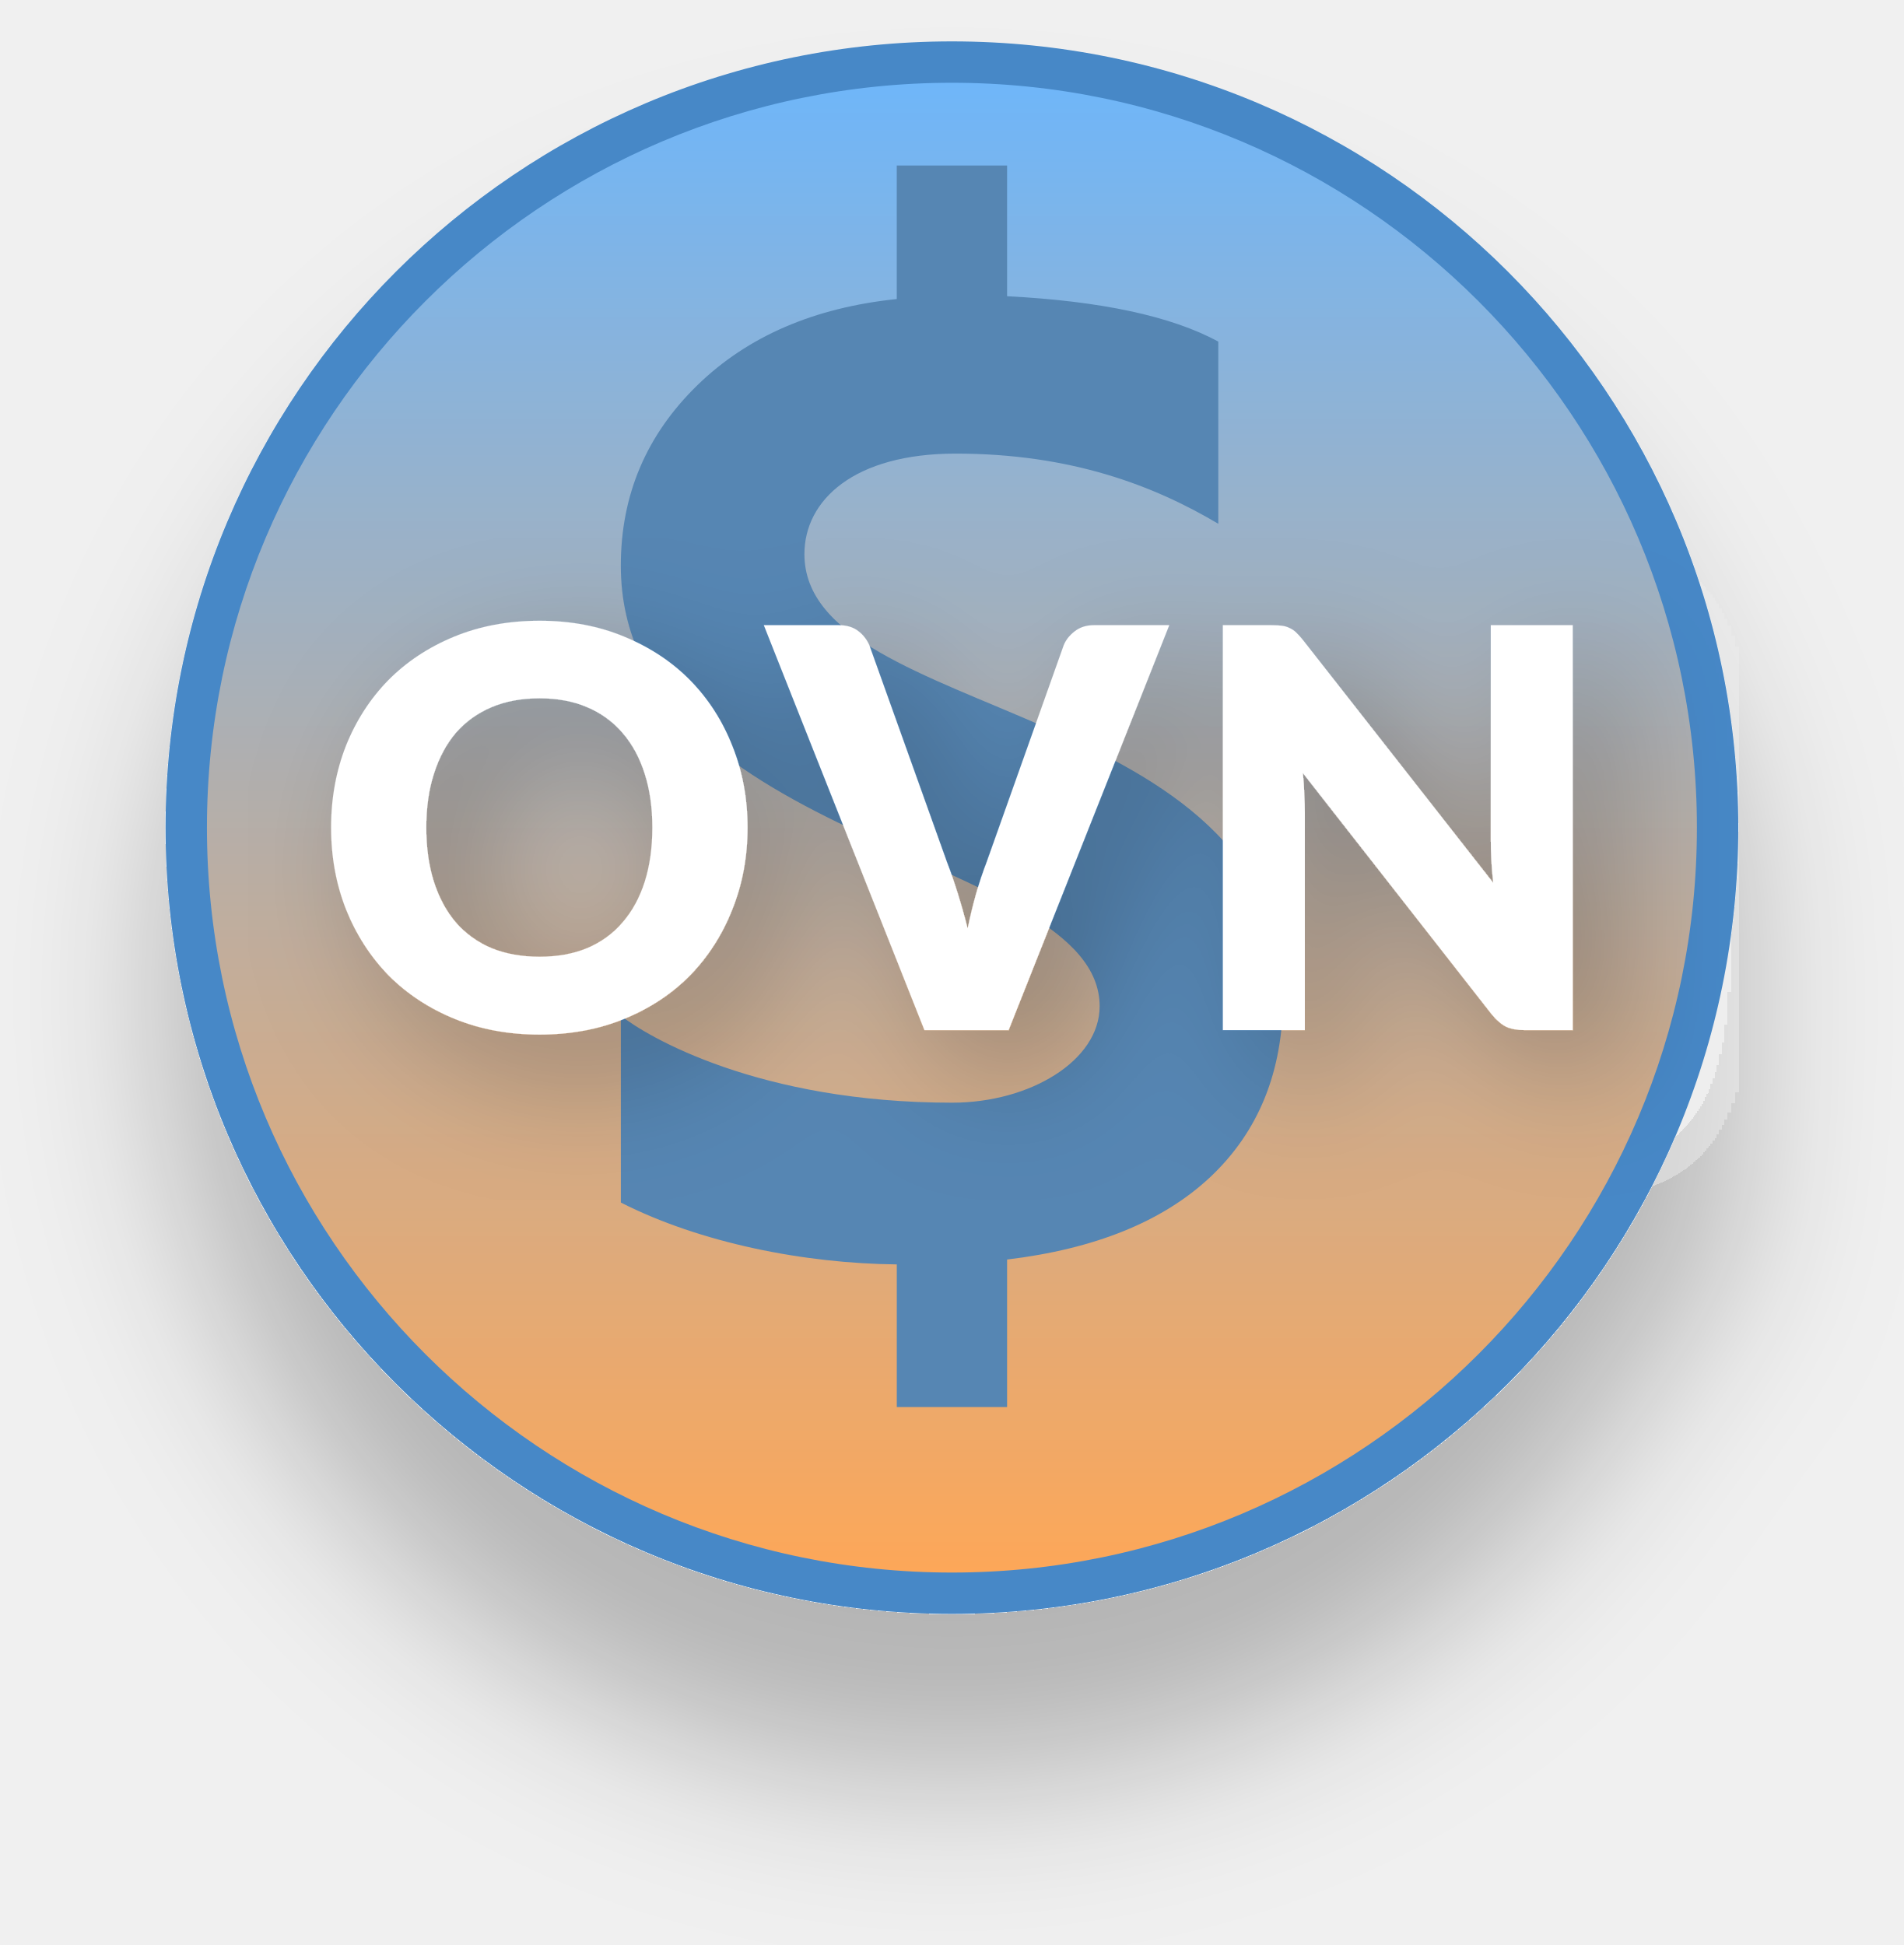
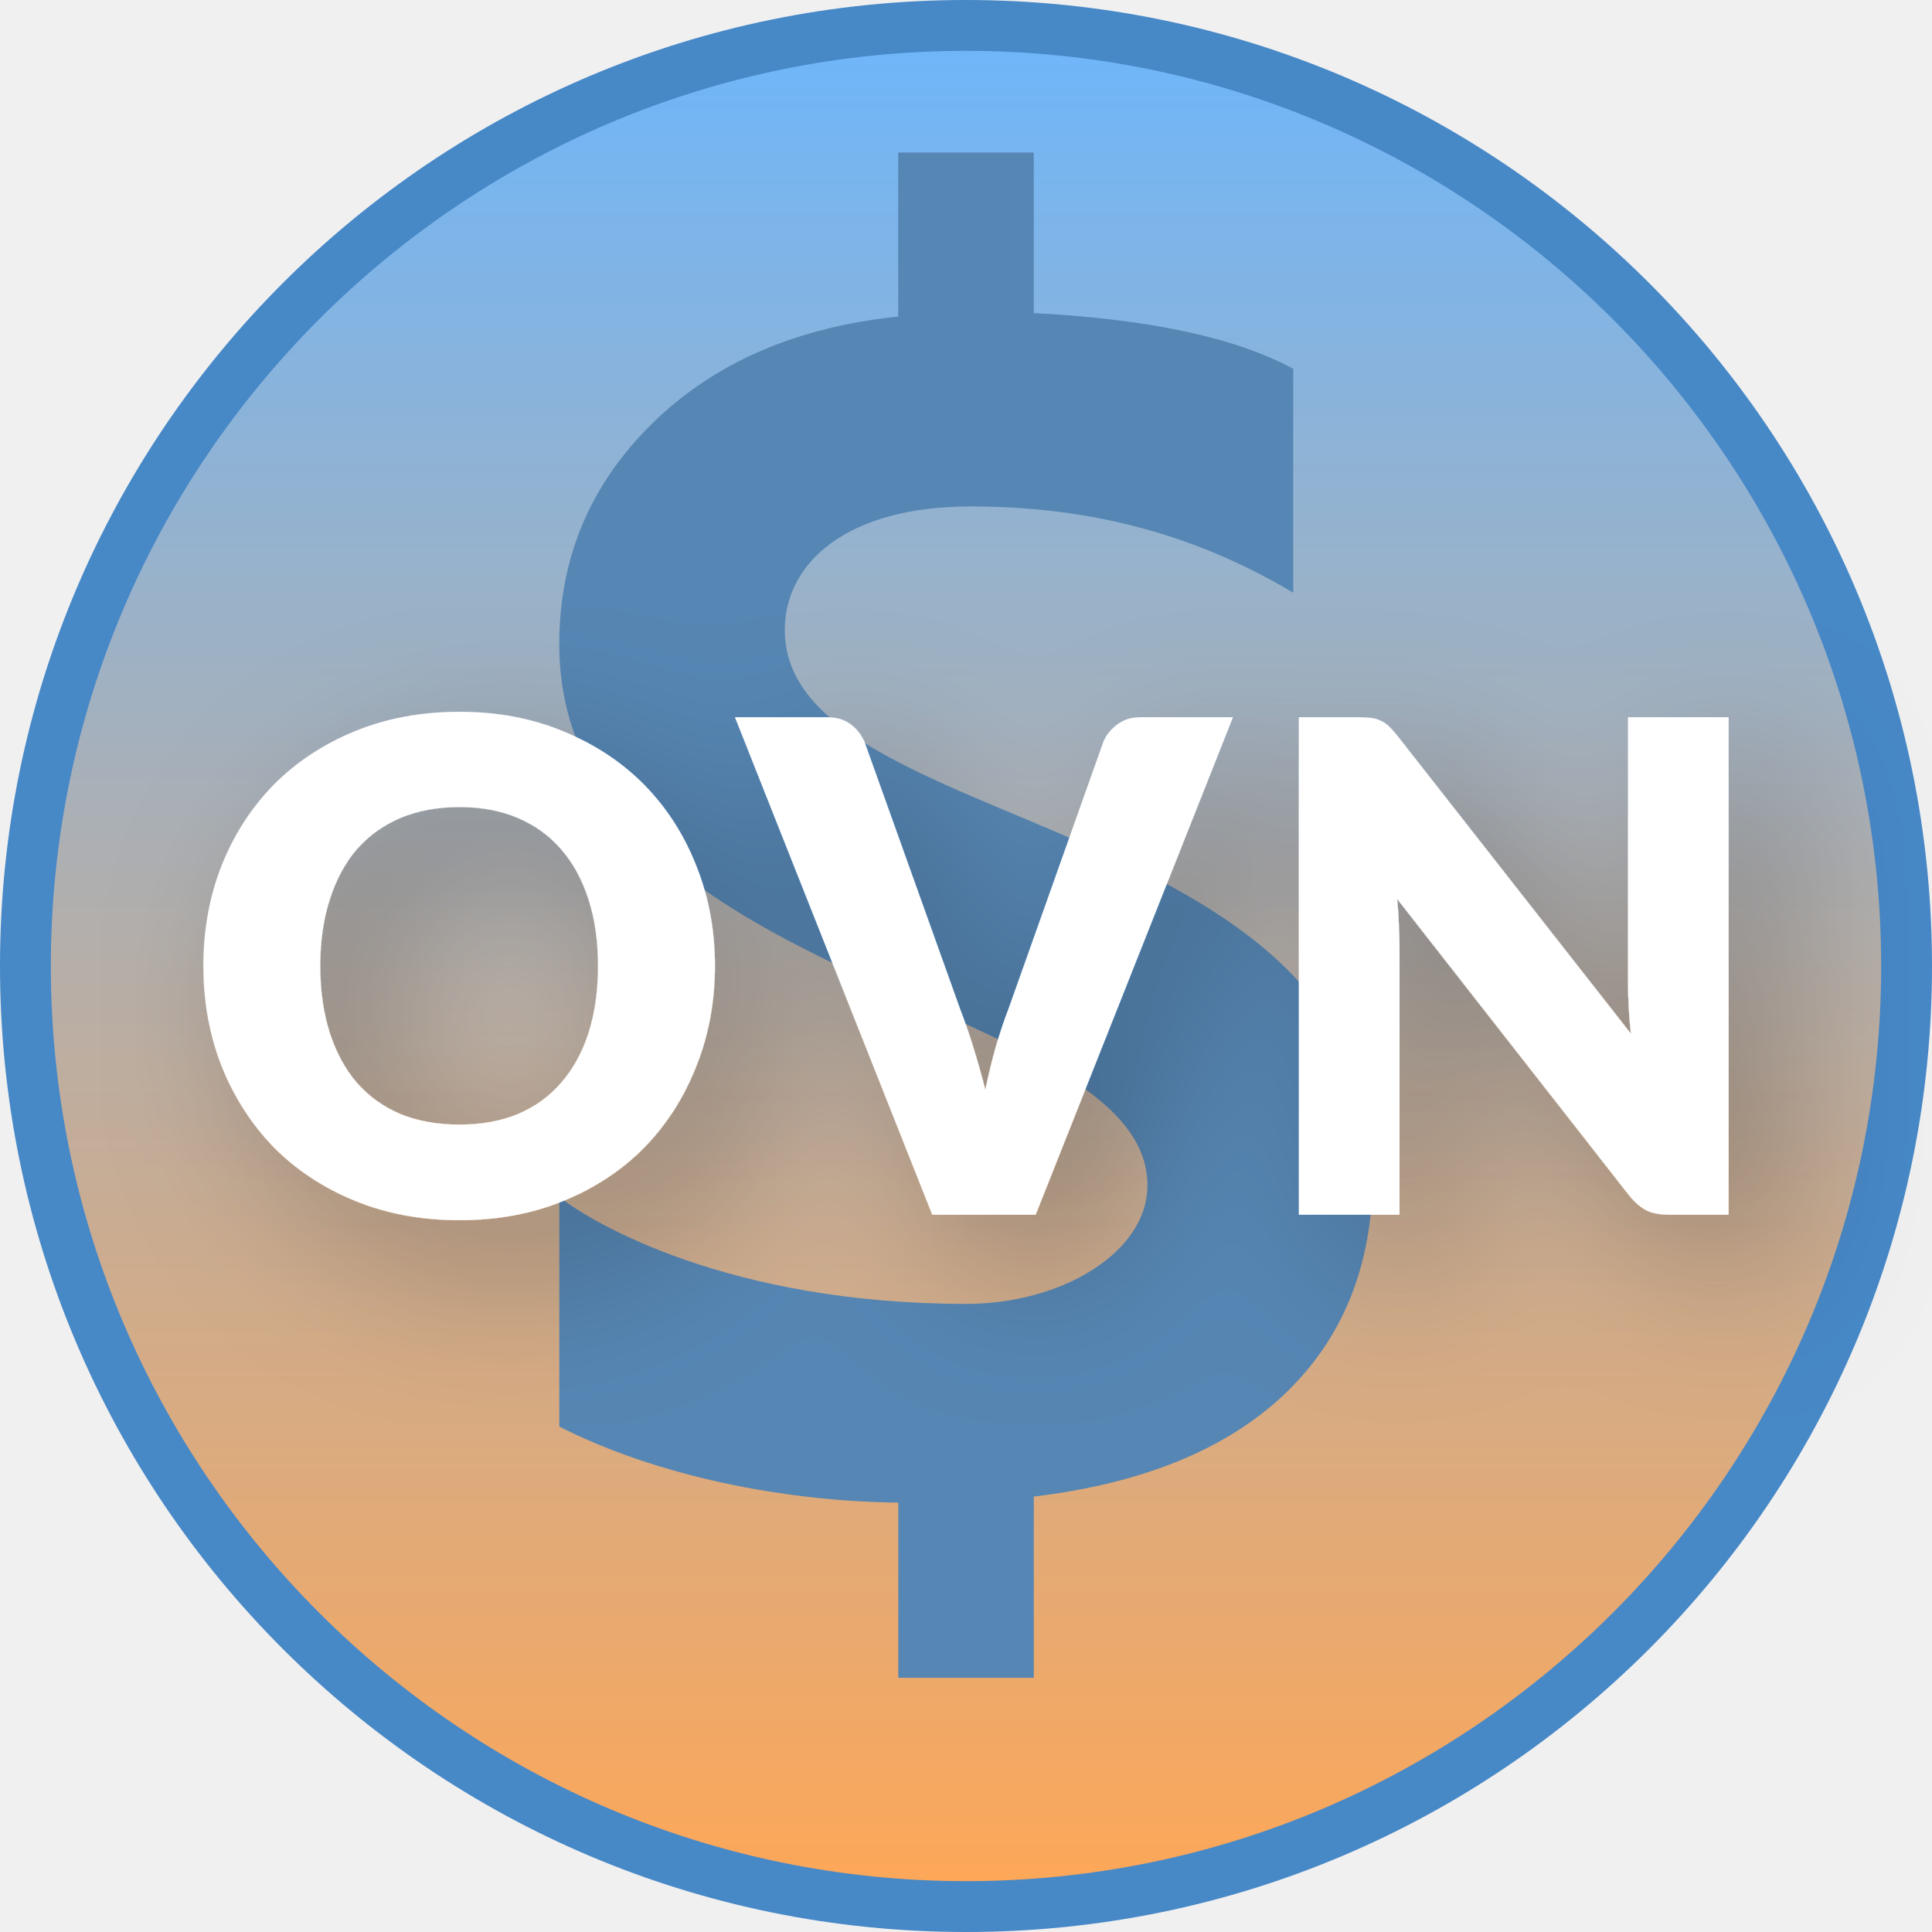
- <svg xmlns="http://www.w3.org/2000/svg" width="46" height="47" viewBox="0 0 46 47" fill="none">
+ <svg xmlns="http://www.w3.org/2000/svg" width="38" height="38" viewBox="0 0 38 38" fill="none">
+   <path d="M19 37.5C8.799 37.5 0.5 29.201 0.5 19C0.5 8.799 8.799 0.5 19 0.5C29.201 0.5 37.5 8.799 37.5 19C37.5 29.201 29.201 37.5 19 37.5Z" fill="url(#paint0_linear)" />
+   <path d="M19 1C28.925 1 37 9.075 37 19C37 28.925 28.925 37 19 37C9.075 37 1 28.925 1 19C1 9.075 9.075 1 19 1ZM19 0C8.507 0 0 8.507 0 19C0 29.493 8.507 38 19 38C29.493 38 38 29.493 38 19C38 8.507 29.493 0 19 0Z" fill="#4788C7" />
+   <path d="M27 23.087C27 15.888 15.436 16.437 15.436 12.391C15.436 11.087 16.632 9.961 19.091 9.961C21.875 9.961 23.879 10.733 25.436 11.657V7.255C24.304 6.639 22.599 6.275 20.333 6.158V3H17.667V6.226C15.675 6.433 14.067 7.124 12.851 8.307C11.617 9.509 11 10.962 11 12.668C11 19.411 22.569 19.62 22.569 23.315C22.569 24.63 20.885 25.646 19.007 25.646C14.335 25.646 11.645 24.053 11.001 23.544V28.059C12.923 29.036 15.433 29.532 17.668 29.554V33H17.752H20.185H20.333V29.436C22.445 29.182 24.084 28.525 25.236 27.449C26.411 26.345 27 24.891 27 23.087Z" fill="#5686B3" />
  <g filter="url(#filter0_d)">
-     <path d="M23 38.5C12.799 38.5 4.5 30.201 4.5 20C4.5 9.799 12.799 1.5 23 1.5C33.201 1.5 41.5 9.799 41.5 20C41.5 30.201 33.201 38.5 23 38.5Z" fill="url(#paint0_linear)" />
-     <path d="M23 2C32.925 2 41 10.075 41 20C41 29.925 32.925 38 23 38C13.075 38 5 29.925 5 20C5 10.075 13.075 2 23 2ZM23 1C12.507 1 4 9.507 4 20C4 30.493 12.507 39 23 39C33.493 39 42 30.493 42 20C42 9.507 33.493 1 23 1Z" fill="#4788C7" />
-     <path d="M31 24.087C31 16.888 19.436 17.437 19.436 13.391C19.436 12.087 20.632 10.961 23.091 10.961C25.875 10.961 27.879 11.733 29.436 12.657V8.255C28.304 7.639 26.599 7.275 24.333 7.158V4H21.667V7.226C19.675 7.433 18.067 8.124 16.851 9.307C15.617 10.509 15 11.962 15 13.668C15 20.411 26.569 20.62 26.569 24.315C26.569 25.63 24.885 26.646 23.007 26.646C18.335 26.646 15.645 25.053 15.001 24.544V29.059C16.923 30.036 19.433 30.532 21.668 30.554V34H21.752H24.185H24.333V30.436C26.445 30.182 28.084 29.525 29.236 28.449C30.411 27.345 31 25.891 31 24.087Z" fill="#5686B3" />
-     <g filter="url(#filter1_d)">
-       <path d="M18.062 19.997C18.062 20.704 17.94 21.362 17.696 21.971C17.457 22.58 17.118 23.111 16.68 23.563C16.241 24.011 15.711 24.362 15.091 24.617C14.475 24.872 13.791 25 13.038 25C12.284 25 11.598 24.872 10.977 24.617C10.357 24.362 9.825 24.011 9.382 23.563C8.944 23.111 8.603 22.58 8.359 21.971C8.12 21.362 8 20.704 8 19.997C8 19.289 8.12 18.631 8.359 18.022C8.603 17.413 8.944 16.885 9.382 16.437C9.825 15.989 10.357 15.638 10.977 15.383C11.598 15.128 12.284 15 13.038 15C13.791 15 14.475 15.13 15.091 15.389C15.711 15.645 16.241 15.996 16.68 16.444C17.118 16.892 17.457 17.42 17.696 18.029C17.94 18.638 18.062 19.294 18.062 19.997ZM15.762 19.997C15.762 19.513 15.7 19.079 15.576 18.694C15.452 18.304 15.273 17.975 15.038 17.706C14.808 17.438 14.524 17.232 14.187 17.089C13.851 16.945 13.467 16.874 13.038 16.874C12.603 16.874 12.216 16.945 11.875 17.089C11.538 17.232 11.252 17.438 11.017 17.706C10.787 17.975 10.61 18.304 10.486 18.694C10.361 19.079 10.3 19.513 10.3 19.997C10.3 20.485 10.361 20.923 10.486 21.313C10.61 21.698 10.787 22.025 11.017 22.294C11.252 22.562 11.538 22.768 11.875 22.911C12.216 23.05 12.603 23.119 13.038 23.119C13.467 23.119 13.851 23.05 14.187 22.911C14.524 22.768 14.808 22.562 15.038 22.294C15.273 22.025 15.452 21.698 15.576 21.313C15.7 20.923 15.762 20.485 15.762 19.997Z" fill="white" />
-       <path d="M28.251 15.107L24.37 24.892H22.336L18.455 15.107H20.263C20.458 15.107 20.615 15.155 20.735 15.248C20.854 15.338 20.945 15.454 21.007 15.598L22.881 20.836C22.97 21.064 23.056 21.315 23.141 21.588C23.225 21.857 23.305 22.139 23.38 22.434C23.442 22.139 23.511 21.857 23.586 21.588C23.666 21.315 23.75 21.064 23.838 20.836L25.699 15.598C25.748 15.472 25.834 15.36 25.958 15.262C26.087 15.159 26.244 15.107 26.43 15.107H28.251Z" fill="white" />
-       <path d="M38 15.107V24.892H36.83C36.657 24.892 36.511 24.866 36.392 24.812C36.276 24.754 36.161 24.655 36.046 24.517L31.48 18.68C31.498 18.855 31.509 19.025 31.514 19.191C31.522 19.352 31.527 19.504 31.527 19.647V24.892H29.546V15.107H30.729C30.827 15.107 30.909 15.112 30.975 15.121C31.042 15.13 31.102 15.148 31.155 15.175C31.208 15.197 31.259 15.231 31.308 15.275C31.356 15.32 31.412 15.381 31.474 15.457L36.079 21.333C36.057 21.145 36.042 20.964 36.033 20.789C36.024 20.61 36.02 20.442 36.02 20.285V15.107H38Z" fill="white" />
-     </g>
+     <path d="M14.062 18.997C14.062 19.704 13.94 20.362 13.696 20.971C13.457 21.58 13.118 22.111 12.68 22.563C12.241 23.011 11.711 23.362 11.091 23.617C10.475 23.872 9.791 24 9.038 24C8.284 24 7.598 23.872 6.977 23.617C6.357 23.362 5.825 23.011 5.382 22.563C4.944 22.111 4.603 21.58 4.359 20.971C4.12 20.362 4 19.704 4 18.997C4 18.289 4.12 17.631 4.359 17.022C4.603 16.413 4.944 15.885 5.382 15.437C5.825 14.989 6.357 14.638 6.977 14.383C7.598 14.128 8.284 14 9.038 14C9.791 14 10.475 14.13 11.091 14.389C11.711 14.645 12.241 14.996 12.68 15.444C13.118 15.892 13.457 16.42 13.696 17.029C13.94 17.638 14.062 18.294 14.062 18.997ZM11.762 18.997C11.762 18.513 11.7 18.079 11.576 17.694C11.452 17.304 11.273 16.975 11.038 16.706C10.808 16.438 10.524 16.232 10.187 16.089C9.851 15.945 9.467 15.874 9.038 15.874C8.603 15.874 8.216 15.945 7.875 16.089C7.538 16.232 7.252 16.438 7.017 16.706C6.787 16.975 6.61 17.304 6.486 17.694C6.362 18.079 6.299 18.513 6.299 18.997C6.299 19.485 6.362 19.923 6.486 20.313C6.61 20.698 6.787 21.025 7.017 21.294C7.252 21.562 7.538 21.768 7.875 21.911C8.216 22.05 8.603 22.119 9.038 22.119C9.467 22.119 9.851 22.05 10.187 21.911C10.524 21.768 10.808 21.562 11.038 21.294C11.273 21.025 11.452 20.698 11.576 20.313C11.7 19.923 11.762 19.485 11.762 18.997Z" fill="white" />
+     <path d="M24.251 14.107L20.37 23.892H18.336L14.455 14.107H16.263C16.458 14.107 16.615 14.155 16.735 14.248C16.854 14.338 16.945 14.454 17.007 14.598L18.881 19.836C18.97 20.064 19.056 20.315 19.141 20.588C19.225 20.857 19.305 21.139 19.38 21.434C19.442 21.139 19.511 20.857 19.586 20.588C19.666 20.315 19.75 20.064 19.838 19.836L21.699 14.598C21.748 14.472 21.834 14.36 21.958 14.262C22.087 14.159 22.244 14.107 22.43 14.107H24.251Z" fill="white" />
+     <path d="M34 14.107V23.892H32.83C32.657 23.892 32.511 23.866 32.392 23.812C32.276 23.754 32.161 23.655 32.046 23.517L27.48 17.68C27.498 17.855 27.509 18.025 27.514 18.191C27.522 18.352 27.527 18.504 27.527 18.647V23.892H25.546V14.107H26.729C26.827 14.107 26.909 14.112 26.975 14.121C27.042 14.13 27.102 14.148 27.155 14.175C27.208 14.197 27.259 14.231 27.308 14.275C27.356 14.32 27.412 14.381 27.474 14.457L32.079 20.333C32.057 20.145 32.042 19.964 32.033 19.789C32.024 19.61 32.02 19.442 32.02 19.285V14.107H34Z" fill="white" />
  </g>
  <defs>
-     <filter id="filter0_d" x="-1" y="0" width="48" height="48" filterUnits="userSpaceOnUse" color-interpolation-filters="sRGB">
-       <feFlood flood-opacity="0" result="BackgroundImageFix" />
-       <feColorMatrix in="SourceAlpha" type="matrix" values="0 0 0 0 0 0 0 0 0 0 0 0 0 0 0 0 0 0 127 0" result="hardAlpha" />
-       <feOffset dy="4" />
-       <feGaussianBlur stdDeviation="2" />
-       <feComposite in2="hardAlpha" operator="out" />
-       <feColorMatrix type="matrix" values="0 0 0 0 0 0 0 0 0 0 0 0 0 0 0 0 0 0 0.25 0" />
-       <feBlend mode="normal" in2="BackgroundImageFix" result="effect1_dropShadow" />
-       <feBlend mode="normal" in="SourceGraphic" in2="effect1_dropShadow" result="shape" />
-     </filter>
-     <filter id="filter1_d" x="6" y="13" width="36" height="16" filterUnits="userSpaceOnUse" color-interpolation-filters="sRGB">
+     <filter id="filter0_d" x="2" y="12" width="36" height="16" filterUnits="userSpaceOnUse" color-interpolation-filters="sRGB">
      <feFlood flood-opacity="0" result="BackgroundImageFix" />
      <feColorMatrix in="SourceAlpha" type="matrix" values="0 0 0 0 0 0 0 0 0 0 0 0 0 0 0 0 0 0 127 0" result="hardAlpha" />
      <feOffset dx="1" dy="1" />
      <feGaussianBlur stdDeviation="1.5" />
      <feComposite in2="hardAlpha" operator="out" />
      <feColorMatrix type="matrix" values="0 0 0 0 0 0 0 0 0 0 0 0 0 0 0 0 0 0 0.25 0" />
      <feBlend mode="normal" in2="BackgroundImageFix" result="effect1_dropShadow" />
      <feBlend mode="normal" in="SourceGraphic" in2="effect1_dropShadow" result="shape" />
    </filter>
-     <linearGradient id="paint0_linear" x1="23" y1="1.5" x2="23" y2="38.5" gradientUnits="userSpaceOnUse">
+     <linearGradient id="paint0_linear" x1="19" y1="0.5" x2="19" y2="37.5" gradientUnits="userSpaceOnUse">
      <stop stop-color="#6DB6FB" />
      <stop offset="1" stop-color="#FFA756" />
    </linearGradient>
  </defs>
</svg>
